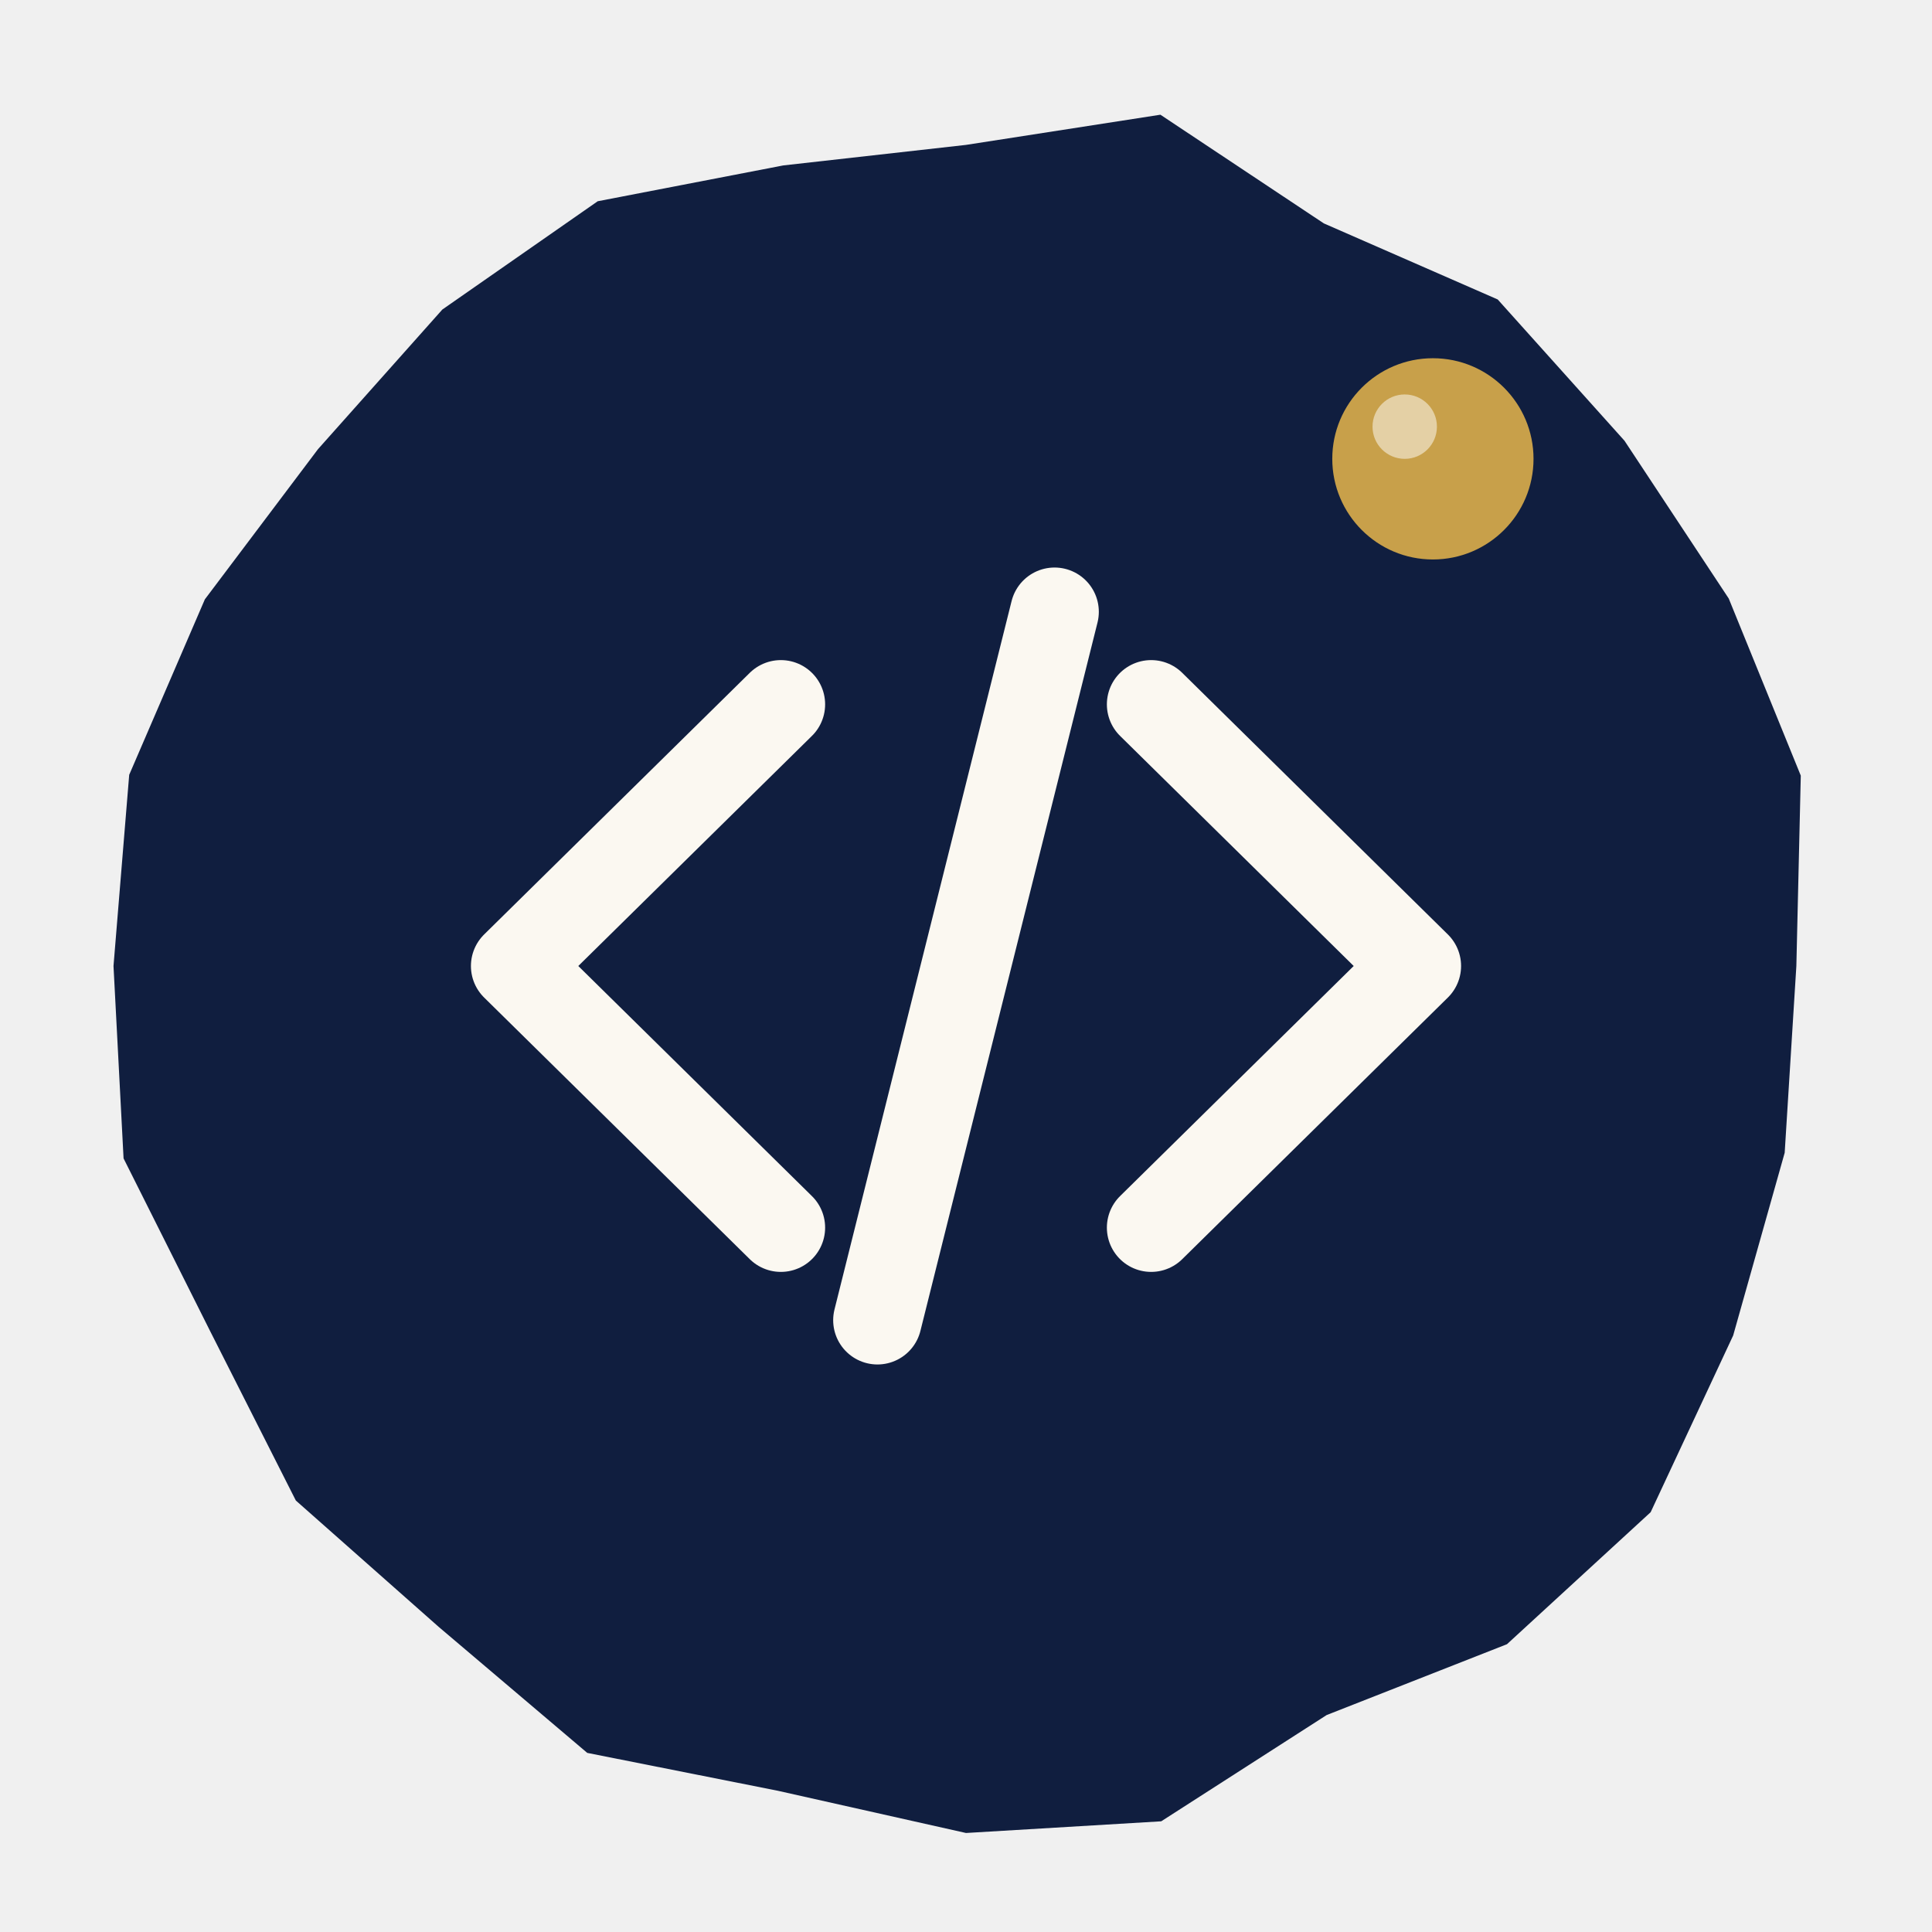
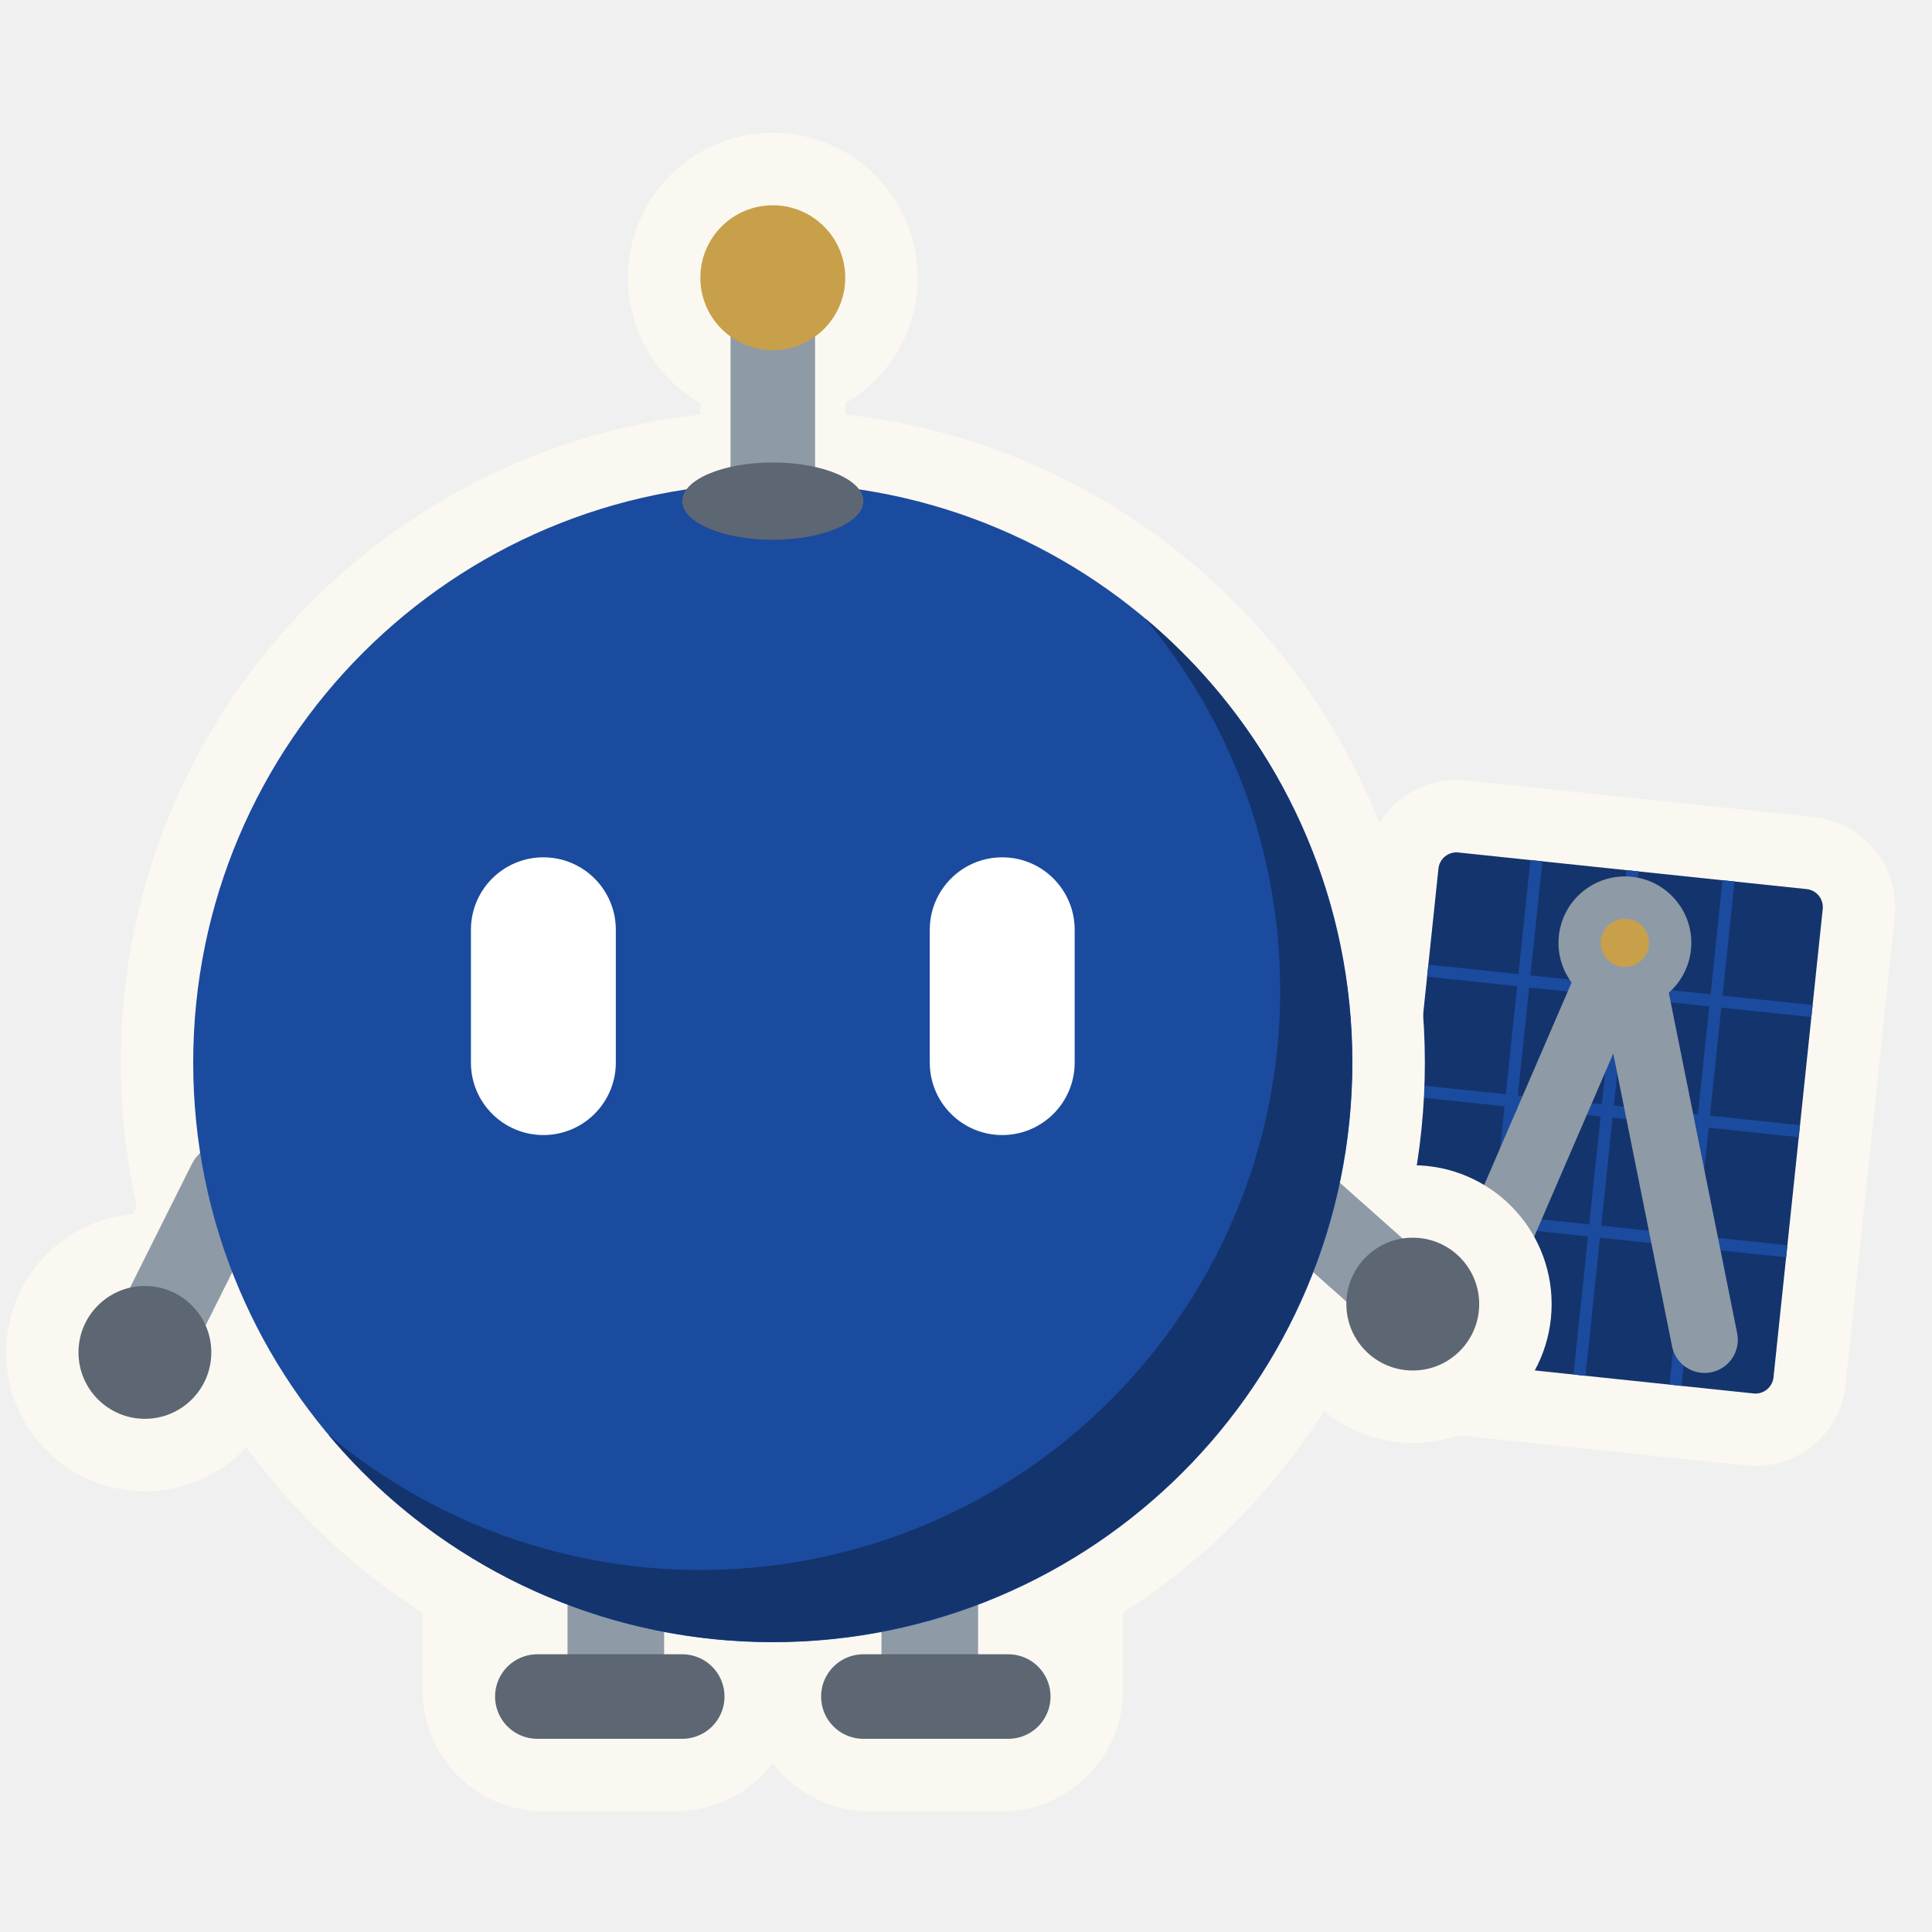
- <svg xmlns="http://www.w3.org/2000/svg" viewBox="0 0 48 48" width="48" height="48" role="presentation">
+ <svg xmlns="http://www.w3.org/2000/svg" viewBox="0 0 160 160" width="160" height="160" role="img">
  <style>
-     /* An img-embedded SVG gets a viewport equal to its rendered box, so this
-        matches the data-size="sm" bucket (48px and under) that module.css
-        names. Served as image/svg+xml it is parsed as strict XML, so this stays
-        in CDATA and free of raw angle brackets. */
-     @media (max-width: 48px) { .detail { display: none; } }
-   </style>
-   <path d="M24.00 3.60L28.83 2.85L32.89 5.55L37.21 7.44L40.36 10.95L42.95 14.87L44.74 19.27L44.63 24.00L44.34 28.64L43.06 33.18L41.01 37.57L37.44 40.85L32.96 42.61L28.85 45.25L24.00 45.54L19.32 44.49L14.59 43.55L10.90 40.42L7.35 37.28L5.21 33.05L3.07 28.78L2.82 24.00L3.21 19.25L5.09 14.89L7.90 11.16L10.99 7.69L14.85 5.00L19.46 4.11Z" fill="#101e3f" />
-   <g>
-     <path d="M19.4 17.5 12.8 24l6.6 6.5" fill="none" stroke="#fbf8f1" stroke-width="2.2" stroke-linecap="round" stroke-linejoin="round" />
-     <path d="M28.6 17.5 35.2 24l-6.6 6.5" fill="none" stroke="#fbf8f1" stroke-width="2.2" stroke-linecap="round" stroke-linejoin="round" />
-     <path d="M26.2 15.2 21.8 32.8" fill="none" stroke="#fbf8f1" stroke-width="2.2" stroke-linecap="round" stroke-linejoin="round" />
-   </g>
-   <g class="detail">
-     <circle cx="35.6" cy="11.4" r="2.5" fill="#c8a04a" />
-     <circle cx="34.9" cy="10.6" r="0.8" fill="#fbf8f1" opacity="0.55" />
+   /* An img-embedded SVG gets a viewport equal to its rendered box, so this
+      matches the data-size="sm" bucket (48px and under) that module.css
+      names. Served as image/svg+xml it is parsed as strict XML, so this stays
+      in CDATA and free of raw angle brackets. */
+   @media (max-width: 48px) { .detail { display: none; } }
+ </style>
+   <g transform="translate(4 12)">
+     <g transform="rotate(6 129 81)">
+       <g fill="#FBF8F1" stroke="#FBF8F1" stroke-width="12" stroke-linejoin="round" stroke-linecap="round">
+         <rect x="113" y="60" width="32" height="42" rx="1.5" />
+       </g>
+       <rect x="113" y="60" width="32" height="42" rx="1.5" fill="#14346E" />
+       <g class="detail">
+         <path d="M121 60v42M129 60v42M137 60v42M113 70h32M113 80h32M113 90h32" stroke="#1B4B9E" stroke-width="1" />
+       </g>
+       <path d="M129 66L119 98M129 66L139 98" stroke="#8E9AA6" stroke-width="5.5" stroke-linecap="round" />
+       <circle cx="129" cy="66" r="5.5" fill="#8E9AA6" />
+       <g class="detail">
+         <circle cx="129" cy="66" r="2" fill="#C8A04A" />
+       </g>
+     </g>
+     <g fill="#FBF8F1" stroke="#FBF8F1" stroke-width="12" stroke-linejoin="round" stroke-linecap="round">
+       <circle cx="60" cy="76" r="48" />
+       <path d="M60 30V11" fill="none" />
+       <circle cx="60" cy="11" r="6" />
+       <path d="M15 86L8 100M104 88L113 96" fill="none" />
+       <circle cx="8" cy="100" r="5.5" />
+       <circle cx="113" cy="96" r="5.5" />
+       <rect x="37" y="112" width="19" height="20" rx="4" />
+       <rect x="64" y="112" width="19" height="20" rx="4" />
+     </g>
+     <path d="M15 86L8 100M104 88L113 96" stroke="#8E9AA6" stroke-width="7" stroke-linecap="round" />
+     <circle cx="8" cy="100" r="5.5" fill="#5C6773" />
+     <circle cx="113" cy="96" r="5.5" fill="#5C6773" />
+     <path d="M47 112v16M73 112v16" stroke="#8E9AA6" stroke-width="8" />
+     <path d="M40.5 128.5h12M67.5 128.5h12" stroke="#5C6773" stroke-width="7" stroke-linecap="round" />
+     <path d="M60 29V14" stroke="#8E9AA6" stroke-width="7" stroke-linecap="round" />
+     <circle cx="60" cy="11" r="6" fill="#C8A04A" />
+     <circle cx="60" cy="76" r="48" fill="#1B4B9E" />
+     <path d="M90.81 39.19A48 48 0 1 1 23.19 106.81A48 48 0 0 0 90.81 39.19Z" fill="#14346E" />
+     <g class="detail">
+       <ellipse cx="60" cy="29.5" rx="7.5" ry="3.2" fill="#5C6773" />
+     </g>
+     <g fill="#FFFFFF">
+       <rect x="35" y="59" width="12" height="23" rx="6" />
+       <rect x="73" y="59" width="12" height="23" rx="6" />
+     </g>
  </g>
</svg>
